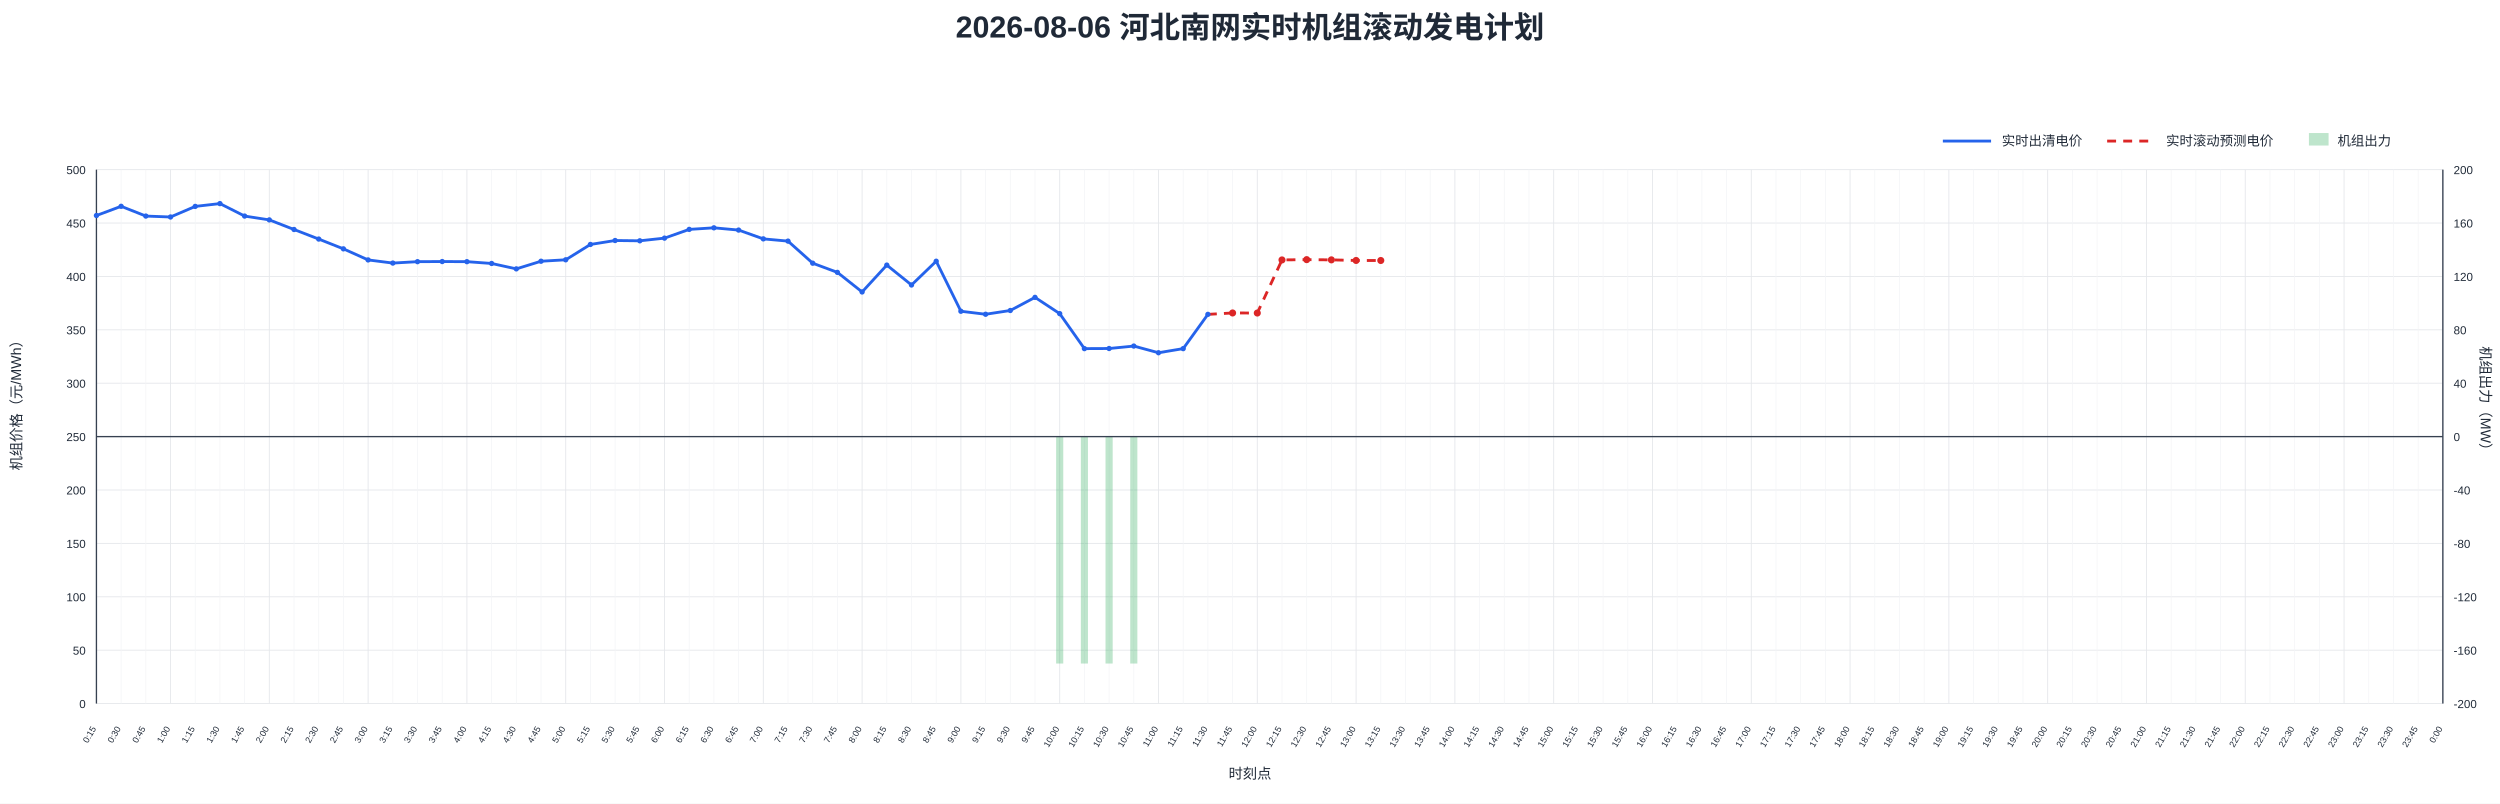
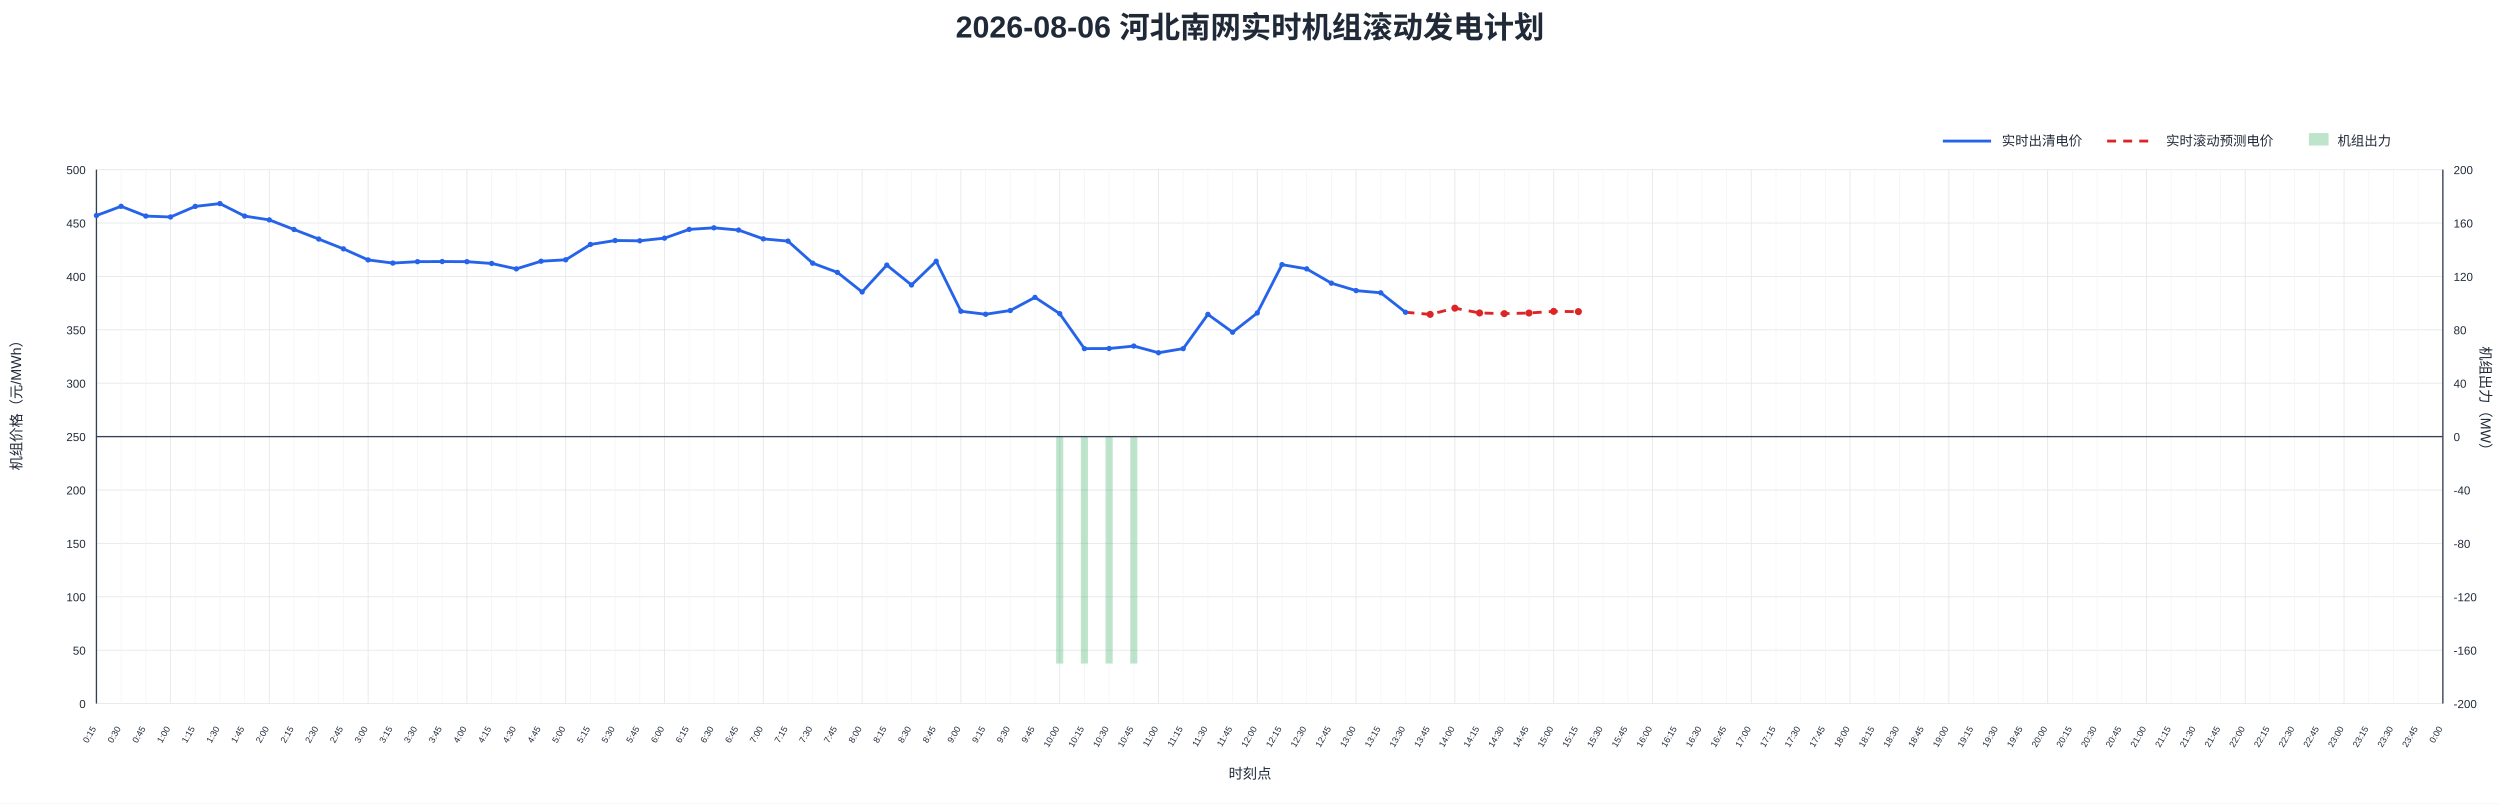
<svg xmlns="http://www.w3.org/2000/svg" width="2800" height="900" viewBox="0 0 2800 900" data-plot-left="108" data-plot-right="2736" data-plot-top="190" data-plot-bottom="788">
  <style>
text{font-family:'Microsoft YaHei','SimHei',Arial,sans-serif;fill:#1f2937}
.axis{stroke:#374151;stroke-width:1.5}
.grid{stroke:#e5e7eb;stroke-width:1}
.minor{stroke:#f3f4f6;stroke-width:0.8}
.actual{fill:none;stroke:#2563eb;stroke-width:3.2}
.forecast{fill:none;stroke:#dc2626;stroke-width:3.2;stroke-dasharray:10 8}
.bar{fill:#16a34a;fill-opacity:0.28}
.hover-zone{fill:#ffffff;fill-opacity:0;cursor:crosshair}
.hover-line{stroke:#111827;stroke-width:1.4;stroke-dasharray:6 5;opacity:0}
.tooltip{opacity:0;pointer-events:none}
.tooltip-bg{fill:#111827;fill-opacity:.72;stroke:#ffffff;stroke-width:1.2}
.tooltip text{fill:#ffffff;font-size:15px}
</style>
  <rect width="100%" height="100%" fill="#ffffff" />
  <text x="1400.0" y="42" text-anchor="middle" font-size="34" font-weight="700">2026-08-06 河北南网实时机组滚动发电计划</text>
  <text x="2748" y="793.00" text-anchor="start" font-size="13" fill="#166534">-200</text>
  <text x="2748" y="733.20" text-anchor="start" font-size="13" fill="#166534">-160</text>
  <text x="2748" y="673.40" text-anchor="start" font-size="13" fill="#166534">-120</text>
  <text x="2748" y="613.60" text-anchor="start" font-size="13" fill="#166534">-80</text>
  <text x="2748" y="553.80" text-anchor="start" font-size="13" fill="#166534">-40</text>
  <text x="2748" y="494.00" text-anchor="start" font-size="13" fill="#166534">0</text>
  <text x="2748" y="434.20" text-anchor="start" font-size="13" fill="#166534">40</text>
  <text x="2748" y="374.40" text-anchor="start" font-size="13" fill="#166534">80</text>
  <text x="2748" y="314.60" text-anchor="start" font-size="13" fill="#166534">120</text>
  <text x="2748" y="254.80" text-anchor="start" font-size="13" fill="#166534">160</text>
  <text x="2748" y="195.00" text-anchor="start" font-size="13" fill="#166534">200</text>
  <line class="grid" x1="108" y1="788.00" x2="2736" y2="788.00" />
  <text x="96" y="793.00" text-anchor="end" font-size="13">0</text>
  <line class="grid" x1="108" y1="728.20" x2="2736" y2="728.20" />
  <text x="96" y="733.20" text-anchor="end" font-size="13">50</text>
  <line class="grid" x1="108" y1="668.40" x2="2736" y2="668.40" />
  <text x="96" y="673.40" text-anchor="end" font-size="13">100</text>
  <line class="grid" x1="108" y1="608.60" x2="2736" y2="608.60" />
  <text x="96" y="613.60" text-anchor="end" font-size="13">150</text>
  <line class="grid" x1="108" y1="548.80" x2="2736" y2="548.80" />
  <text x="96" y="553.80" text-anchor="end" font-size="13">200</text>
  <line class="grid" x1="108" y1="489.00" x2="2736" y2="489.00" />
  <text x="96" y="494.00" text-anchor="end" font-size="13">250</text>
  <line class="grid" x1="108" y1="429.20" x2="2736" y2="429.20" />
  <text x="96" y="434.20" text-anchor="end" font-size="13">300</text>
  <line class="grid" x1="108" y1="369.40" x2="2736" y2="369.40" />
  <text x="96" y="374.40" text-anchor="end" font-size="13">350</text>
  <line class="grid" x1="108" y1="309.60" x2="2736" y2="309.60" />
  <text x="96" y="314.60" text-anchor="end" font-size="13">400</text>
  <line class="grid" x1="108" y1="249.80" x2="2736" y2="249.80" />
  <text x="96" y="254.80" text-anchor="end" font-size="13">450</text>
  <line class="grid" x1="108" y1="190.00" x2="2736" y2="190.00" />
  <text x="96" y="195.00" text-anchor="end" font-size="13">500</text>
  <line class="grid minor" x1="108.00" y1="190" x2="108.00" y2="788" />
  <text x="108.00" y="816" text-anchor="end" font-size="10" transform="rotate(-60 108.00 816)">0:15</text>
  <line class="grid minor" x1="135.66" y1="190" x2="135.66" y2="788" />
  <text x="135.66" y="816" text-anchor="end" font-size="10" transform="rotate(-60 135.66 816)">0:30</text>
  <line class="grid minor" x1="163.33" y1="190" x2="163.33" y2="788" />
  <text x="163.33" y="816" text-anchor="end" font-size="10" transform="rotate(-60 163.33 816)">0:45</text>
  <line class="grid" x1="190.99" y1="190" x2="190.99" y2="788" />
  <text x="190.99" y="816" text-anchor="end" font-size="10" transform="rotate(-60 190.99 816)">1:00</text>
  <line class="grid minor" x1="218.65" y1="190" x2="218.65" y2="788" />
  <text x="218.65" y="816" text-anchor="end" font-size="10" transform="rotate(-60 218.65 816)">1:15</text>
  <line class="grid minor" x1="246.32" y1="190" x2="246.32" y2="788" />
  <text x="246.32" y="816" text-anchor="end" font-size="10" transform="rotate(-60 246.32 816)">1:30</text>
  <line class="grid minor" x1="273.98" y1="190" x2="273.98" y2="788" />
  <text x="273.98" y="816" text-anchor="end" font-size="10" transform="rotate(-60 273.98 816)">1:45</text>
  <line class="grid" x1="301.64" y1="190" x2="301.64" y2="788" />
  <text x="301.64" y="816" text-anchor="end" font-size="10" transform="rotate(-60 301.64 816)">2:00</text>
  <line class="grid minor" x1="329.31" y1="190" x2="329.31" y2="788" />
  <text x="329.31" y="816" text-anchor="end" font-size="10" transform="rotate(-60 329.31 816)">2:15</text>
  <line class="grid minor" x1="356.97" y1="190" x2="356.97" y2="788" />
  <text x="356.97" y="816" text-anchor="end" font-size="10" transform="rotate(-60 356.97 816)">2:30</text>
  <line class="grid minor" x1="384.63" y1="190" x2="384.63" y2="788" />
  <text x="384.63" y="816" text-anchor="end" font-size="10" transform="rotate(-60 384.63 816)">2:45</text>
  <line class="grid" x1="412.29" y1="190" x2="412.29" y2="788" />
  <text x="412.29" y="816" text-anchor="end" font-size="10" transform="rotate(-60 412.29 816)">3:00</text>
  <line class="grid minor" x1="439.96" y1="190" x2="439.96" y2="788" />
  <text x="439.96" y="816" text-anchor="end" font-size="10" transform="rotate(-60 439.96 816)">3:15</text>
  <line class="grid minor" x1="467.62" y1="190" x2="467.62" y2="788" />
  <text x="467.62" y="816" text-anchor="end" font-size="10" transform="rotate(-60 467.62 816)">3:30</text>
  <line class="grid minor" x1="495.28" y1="190" x2="495.28" y2="788" />
  <text x="495.28" y="816" text-anchor="end" font-size="10" transform="rotate(-60 495.28 816)">3:45</text>
  <line class="grid" x1="522.95" y1="190" x2="522.95" y2="788" />
  <text x="522.95" y="816" text-anchor="end" font-size="10" transform="rotate(-60 522.95 816)">4:00</text>
  <line class="grid minor" x1="550.61" y1="190" x2="550.61" y2="788" />
  <text x="550.61" y="816" text-anchor="end" font-size="10" transform="rotate(-60 550.61 816)">4:15</text>
  <line class="grid minor" x1="578.27" y1="190" x2="578.27" y2="788" />
  <text x="578.27" y="816" text-anchor="end" font-size="10" transform="rotate(-60 578.27 816)">4:30</text>
  <line class="grid minor" x1="605.94" y1="190" x2="605.94" y2="788" />
  <text x="605.94" y="816" text-anchor="end" font-size="10" transform="rotate(-60 605.94 816)">4:45</text>
  <line class="grid" x1="633.60" y1="190" x2="633.60" y2="788" />
  <text x="633.60" y="816" text-anchor="end" font-size="10" transform="rotate(-60 633.60 816)">5:00</text>
  <line class="grid minor" x1="661.26" y1="190" x2="661.26" y2="788" />
  <text x="661.26" y="816" text-anchor="end" font-size="10" transform="rotate(-60 661.26 816)">5:15</text>
  <line class="grid minor" x1="688.93" y1="190" x2="688.93" y2="788" />
  <text x="688.93" y="816" text-anchor="end" font-size="10" transform="rotate(-60 688.93 816)">5:30</text>
  <line class="grid minor" x1="716.59" y1="190" x2="716.59" y2="788" />
  <text x="716.59" y="816" text-anchor="end" font-size="10" transform="rotate(-60 716.59 816)">5:45</text>
  <line class="grid" x1="744.25" y1="190" x2="744.25" y2="788" />
  <text x="744.25" y="816" text-anchor="end" font-size="10" transform="rotate(-60 744.25 816)">6:00</text>
  <line class="grid minor" x1="771.92" y1="190" x2="771.92" y2="788" />
  <text x="771.92" y="816" text-anchor="end" font-size="10" transform="rotate(-60 771.92 816)">6:15</text>
  <line class="grid minor" x1="799.58" y1="190" x2="799.58" y2="788" />
  <text x="799.58" y="816" text-anchor="end" font-size="10" transform="rotate(-60 799.58 816)">6:30</text>
  <line class="grid minor" x1="827.24" y1="190" x2="827.24" y2="788" />
  <text x="827.24" y="816" text-anchor="end" font-size="10" transform="rotate(-60 827.24 816)">6:45</text>
  <line class="grid" x1="854.91" y1="190" x2="854.91" y2="788" />
  <text x="854.91" y="816" text-anchor="end" font-size="10" transform="rotate(-60 854.91 816)">7:00</text>
  <line class="grid minor" x1="882.57" y1="190" x2="882.57" y2="788" />
  <text x="882.57" y="816" text-anchor="end" font-size="10" transform="rotate(-60 882.57 816)">7:15</text>
  <line class="grid minor" x1="910.23" y1="190" x2="910.23" y2="788" />
  <text x="910.23" y="816" text-anchor="end" font-size="10" transform="rotate(-60 910.23 816)">7:30</text>
  <line class="grid minor" x1="937.89" y1="190" x2="937.89" y2="788" />
  <text x="937.89" y="816" text-anchor="end" font-size="10" transform="rotate(-60 937.89 816)">7:45</text>
  <line class="grid" x1="965.56" y1="190" x2="965.56" y2="788" />
  <text x="965.56" y="816" text-anchor="end" font-size="10" transform="rotate(-60 965.56 816)">8:00</text>
  <line class="grid minor" x1="993.22" y1="190" x2="993.22" y2="788" />
  <text x="993.22" y="816" text-anchor="end" font-size="10" transform="rotate(-60 993.22 816)">8:15</text>
  <line class="grid minor" x1="1020.88" y1="190" x2="1020.88" y2="788" />
  <text x="1020.88" y="816" text-anchor="end" font-size="10" transform="rotate(-60 1020.88 816)">8:30</text>
  <line class="grid minor" x1="1048.55" y1="190" x2="1048.55" y2="788" />
  <text x="1048.55" y="816" text-anchor="end" font-size="10" transform="rotate(-60 1048.55 816)">8:45</text>
  <line class="grid" x1="1076.21" y1="190" x2="1076.21" y2="788" />
  <text x="1076.21" y="816" text-anchor="end" font-size="10" transform="rotate(-60 1076.21 816)">9:00</text>
  <line class="grid minor" x1="1103.87" y1="190" x2="1103.87" y2="788" />
  <text x="1103.87" y="816" text-anchor="end" font-size="10" transform="rotate(-60 1103.87 816)">9:15</text>
  <line class="grid minor" x1="1131.54" y1="190" x2="1131.54" y2="788" />
  <text x="1131.54" y="816" text-anchor="end" font-size="10" transform="rotate(-60 1131.54 816)">9:30</text>
  <line class="grid minor" x1="1159.20" y1="190" x2="1159.20" y2="788" />
  <text x="1159.20" y="816" text-anchor="end" font-size="10" transform="rotate(-60 1159.20 816)">9:45</text>
  <line class="grid" x1="1186.86" y1="190" x2="1186.86" y2="788" />
  <text x="1186.86" y="816" text-anchor="end" font-size="10" transform="rotate(-60 1186.86 816)">10:00</text>
  <line class="grid minor" x1="1214.53" y1="190" x2="1214.53" y2="788" />
  <text x="1214.53" y="816" text-anchor="end" font-size="10" transform="rotate(-60 1214.53 816)">10:15</text>
  <line class="grid minor" x1="1242.19" y1="190" x2="1242.19" y2="788" />
  <text x="1242.19" y="816" text-anchor="end" font-size="10" transform="rotate(-60 1242.19 816)">10:30</text>
  <line class="grid minor" x1="1269.85" y1="190" x2="1269.85" y2="788" />
  <text x="1269.85" y="816" text-anchor="end" font-size="10" transform="rotate(-60 1269.85 816)">10:45</text>
  <line class="grid" x1="1297.52" y1="190" x2="1297.52" y2="788" />
  <text x="1297.52" y="816" text-anchor="end" font-size="10" transform="rotate(-60 1297.52 816)">11:00</text>
  <line class="grid minor" x1="1325.18" y1="190" x2="1325.18" y2="788" />
  <text x="1325.18" y="816" text-anchor="end" font-size="10" transform="rotate(-60 1325.18 816)">11:15</text>
  <line class="grid minor" x1="1352.84" y1="190" x2="1352.84" y2="788" />
  <text x="1352.84" y="816" text-anchor="end" font-size="10" transform="rotate(-60 1352.84 816)">11:30</text>
  <line class="grid minor" x1="1380.51" y1="190" x2="1380.51" y2="788" />
  <text x="1380.51" y="816" text-anchor="end" font-size="10" transform="rotate(-60 1380.51 816)">11:45</text>
  <line class="grid" x1="1408.17" y1="190" x2="1408.17" y2="788" />
  <text x="1408.17" y="816" text-anchor="end" font-size="10" transform="rotate(-60 1408.17 816)">12:00</text>
  <line class="grid minor" x1="1435.83" y1="190" x2="1435.83" y2="788" />
  <text x="1435.83" y="816" text-anchor="end" font-size="10" transform="rotate(-60 1435.83 816)">12:15</text>
  <line class="grid minor" x1="1463.49" y1="190" x2="1463.49" y2="788" />
  <text x="1463.49" y="816" text-anchor="end" font-size="10" transform="rotate(-60 1463.49 816)">12:30</text>
  <line class="grid minor" x1="1491.16" y1="190" x2="1491.16" y2="788" />
  <text x="1491.16" y="816" text-anchor="end" font-size="10" transform="rotate(-60 1491.16 816)">12:45</text>
  <line class="grid" x1="1518.82" y1="190" x2="1518.82" y2="788" />
  <text x="1518.82" y="816" text-anchor="end" font-size="10" transform="rotate(-60 1518.82 816)">13:00</text>
  <line class="grid minor" x1="1546.48" y1="190" x2="1546.48" y2="788" />
  <text x="1546.48" y="816" text-anchor="end" font-size="10" transform="rotate(-60 1546.48 816)">13:15</text>
  <line class="grid minor" x1="1574.15" y1="190" x2="1574.15" y2="788" />
  <text x="1574.15" y="816" text-anchor="end" font-size="10" transform="rotate(-60 1574.15 816)">13:30</text>
  <line class="grid minor" x1="1601.81" y1="190" x2="1601.81" y2="788" />
  <text x="1601.81" y="816" text-anchor="end" font-size="10" transform="rotate(-60 1601.81 816)">13:45</text>
  <line class="grid" x1="1629.47" y1="190" x2="1629.47" y2="788" />
  <text x="1629.47" y="816" text-anchor="end" font-size="10" transform="rotate(-60 1629.47 816)">14:00</text>
  <line class="grid minor" x1="1657.14" y1="190" x2="1657.14" y2="788" />
  <text x="1657.14" y="816" text-anchor="end" font-size="10" transform="rotate(-60 1657.14 816)">14:15</text>
  <line class="grid minor" x1="1684.80" y1="190" x2="1684.80" y2="788" />
  <text x="1684.80" y="816" text-anchor="end" font-size="10" transform="rotate(-60 1684.80 816)">14:30</text>
  <line class="grid minor" x1="1712.46" y1="190" x2="1712.46" y2="788" />
  <text x="1712.46" y="816" text-anchor="end" font-size="10" transform="rotate(-60 1712.46 816)">14:45</text>
  <line class="grid" x1="1740.13" y1="190" x2="1740.13" y2="788" />
  <text x="1740.13" y="816" text-anchor="end" font-size="10" transform="rotate(-60 1740.13 816)">15:00</text>
  <line class="grid minor" x1="1767.79" y1="190" x2="1767.79" y2="788" />
  <text x="1767.79" y="816" text-anchor="end" font-size="10" transform="rotate(-60 1767.79 816)">15:15</text>
  <line class="grid minor" x1="1795.45" y1="190" x2="1795.45" y2="788" />
  <text x="1795.45" y="816" text-anchor="end" font-size="10" transform="rotate(-60 1795.45 816)">15:30</text>
  <line class="grid minor" x1="1823.12" y1="190" x2="1823.12" y2="788" />
  <text x="1823.12" y="816" text-anchor="end" font-size="10" transform="rotate(-60 1823.12 816)">15:45</text>
  <line class="grid" x1="1850.78" y1="190" x2="1850.78" y2="788" />
  <text x="1850.78" y="816" text-anchor="end" font-size="10" transform="rotate(-60 1850.78 816)">16:00</text>
  <line class="grid minor" x1="1878.44" y1="190" x2="1878.44" y2="788" />
  <text x="1878.44" y="816" text-anchor="end" font-size="10" transform="rotate(-60 1878.44 816)">16:15</text>
  <line class="grid minor" x1="1906.11" y1="190" x2="1906.11" y2="788" />
  <text x="1906.11" y="816" text-anchor="end" font-size="10" transform="rotate(-60 1906.11 816)">16:30</text>
  <line class="grid minor" x1="1933.77" y1="190" x2="1933.77" y2="788" />
  <text x="1933.77" y="816" text-anchor="end" font-size="10" transform="rotate(-60 1933.77 816)">16:45</text>
  <line class="grid" x1="1961.43" y1="190" x2="1961.43" y2="788" />
  <text x="1961.43" y="816" text-anchor="end" font-size="10" transform="rotate(-60 1961.43 816)">17:00</text>
  <line class="grid minor" x1="1989.09" y1="190" x2="1989.09" y2="788" />
  <text x="1989.09" y="816" text-anchor="end" font-size="10" transform="rotate(-60 1989.09 816)">17:15</text>
  <line class="grid minor" x1="2016.76" y1="190" x2="2016.76" y2="788" />
  <text x="2016.76" y="816" text-anchor="end" font-size="10" transform="rotate(-60 2016.76 816)">17:30</text>
  <line class="grid minor" x1="2044.42" y1="190" x2="2044.42" y2="788" />
  <text x="2044.42" y="816" text-anchor="end" font-size="10" transform="rotate(-60 2044.42 816)">17:45</text>
  <line class="grid" x1="2072.08" y1="190" x2="2072.08" y2="788" />
  <text x="2072.08" y="816" text-anchor="end" font-size="10" transform="rotate(-60 2072.08 816)">18:00</text>
  <line class="grid minor" x1="2099.75" y1="190" x2="2099.75" y2="788" />
  <text x="2099.75" y="816" text-anchor="end" font-size="10" transform="rotate(-60 2099.75 816)">18:15</text>
  <line class="grid minor" x1="2127.41" y1="190" x2="2127.41" y2="788" />
  <text x="2127.41" y="816" text-anchor="end" font-size="10" transform="rotate(-60 2127.41 816)">18:30</text>
  <line class="grid minor" x1="2155.07" y1="190" x2="2155.07" y2="788" />
  <text x="2155.07" y="816" text-anchor="end" font-size="10" transform="rotate(-60 2155.07 816)">18:45</text>
  <line class="grid" x1="2182.74" y1="190" x2="2182.74" y2="788" />
  <text x="2182.74" y="816" text-anchor="end" font-size="10" transform="rotate(-60 2182.74 816)">19:00</text>
  <line class="grid minor" x1="2210.40" y1="190" x2="2210.40" y2="788" />
  <text x="2210.40" y="816" text-anchor="end" font-size="10" transform="rotate(-60 2210.40 816)">19:15</text>
  <line class="grid minor" x1="2238.06" y1="190" x2="2238.06" y2="788" />
  <text x="2238.06" y="816" text-anchor="end" font-size="10" transform="rotate(-60 2238.06 816)">19:30</text>
  <line class="grid minor" x1="2265.73" y1="190" x2="2265.73" y2="788" />
  <text x="2265.73" y="816" text-anchor="end" font-size="10" transform="rotate(-60 2265.73 816)">19:45</text>
  <line class="grid" x1="2293.39" y1="190" x2="2293.39" y2="788" />
  <text x="2293.39" y="816" text-anchor="end" font-size="10" transform="rotate(-60 2293.39 816)">20:00</text>
  <line class="grid minor" x1="2321.05" y1="190" x2="2321.05" y2="788" />
  <text x="2321.05" y="816" text-anchor="end" font-size="10" transform="rotate(-60 2321.05 816)">20:15</text>
  <line class="grid minor" x1="2348.72" y1="190" x2="2348.72" y2="788" />
  <text x="2348.72" y="816" text-anchor="end" font-size="10" transform="rotate(-60 2348.72 816)">20:30</text>
  <line class="grid minor" x1="2376.38" y1="190" x2="2376.38" y2="788" />
  <text x="2376.38" y="816" text-anchor="end" font-size="10" transform="rotate(-60 2376.38 816)">20:45</text>
  <line class="grid" x1="2404.04" y1="190" x2="2404.04" y2="788" />
  <text x="2404.04" y="816" text-anchor="end" font-size="10" transform="rotate(-60 2404.04 816)">21:00</text>
  <line class="grid minor" x1="2431.71" y1="190" x2="2431.71" y2="788" />
  <text x="2431.71" y="816" text-anchor="end" font-size="10" transform="rotate(-60 2431.71 816)">21:15</text>
  <line class="grid minor" x1="2459.37" y1="190" x2="2459.37" y2="788" />
  <text x="2459.37" y="816" text-anchor="end" font-size="10" transform="rotate(-60 2459.37 816)">21:30</text>
  <line class="grid minor" x1="2487.03" y1="190" x2="2487.03" y2="788" />
  <text x="2487.03" y="816" text-anchor="end" font-size="10" transform="rotate(-60 2487.03 816)">21:45</text>
  <line class="grid" x1="2514.69" y1="190" x2="2514.69" y2="788" />
  <text x="2514.69" y="816" text-anchor="end" font-size="10" transform="rotate(-60 2514.69 816)">22:00</text>
  <line class="grid minor" x1="2542.36" y1="190" x2="2542.36" y2="788" />
  <text x="2542.36" y="816" text-anchor="end" font-size="10" transform="rotate(-60 2542.36 816)">22:15</text>
  <line class="grid minor" x1="2570.02" y1="190" x2="2570.02" y2="788" />
  <text x="2570.02" y="816" text-anchor="end" font-size="10" transform="rotate(-60 2570.02 816)">22:30</text>
  <line class="grid minor" x1="2597.68" y1="190" x2="2597.68" y2="788" />
  <text x="2597.68" y="816" text-anchor="end" font-size="10" transform="rotate(-60 2597.68 816)">22:45</text>
  <line class="grid" x1="2625.35" y1="190" x2="2625.35" y2="788" />
  <text x="2625.35" y="816" text-anchor="end" font-size="10" transform="rotate(-60 2625.35 816)">23:00</text>
  <line class="grid minor" x1="2653.01" y1="190" x2="2653.01" y2="788" />
  <text x="2653.01" y="816" text-anchor="end" font-size="10" transform="rotate(-60 2653.01 816)">23:15</text>
  <line class="grid minor" x1="2680.67" y1="190" x2="2680.67" y2="788" />
  <text x="2680.67" y="816" text-anchor="end" font-size="10" transform="rotate(-60 2680.67 816)">23:30</text>
  <line class="grid minor" x1="2708.34" y1="190" x2="2708.34" y2="788" />
  <text x="2708.34" y="816" text-anchor="end" font-size="10" transform="rotate(-60 2708.34 816)">23:45</text>
  <line class="grid" x1="2736.00" y1="190" x2="2736.00" y2="788" />
  <text x="2736.00" y="816" text-anchor="end" font-size="10" transform="rotate(-60 2736.00 816)">0:00</text>
  <rect class="bar" x="104.00" y="489.00" width="8" height="0.00" />
  <rect class="bar" x="131.66" y="489.00" width="8" height="0.00" />
  <rect class="bar" x="159.33" y="489.00" width="8" height="0.00" />
  <rect class="bar" x="186.99" y="489.00" width="8" height="0.00" />
  <rect class="bar" x="214.65" y="489.00" width="8" height="0.00" />
  <rect class="bar" x="242.32" y="489.00" width="8" height="0.00" />
  <rect class="bar" x="269.98" y="489.00" width="8" height="0.00" />
  <rect class="bar" x="297.64" y="489.00" width="8" height="0.00" />
  <rect class="bar" x="325.31" y="489.00" width="8" height="0.00" />
  <rect class="bar" x="352.97" y="489.00" width="8" height="0.00" />
  <rect class="bar" x="380.63" y="489.00" width="8" height="0.00" />
  <rect class="bar" x="408.29" y="489.00" width="8" height="0.00" />
  <rect class="bar" x="435.96" y="489.00" width="8" height="0.00" />
  <rect class="bar" x="463.62" y="489.00" width="8" height="0.00" />
  <rect class="bar" x="491.28" y="489.00" width="8" height="0.00" />
  <rect class="bar" x="518.95" y="489.00" width="8" height="0.00" />
  <rect class="bar" x="546.61" y="489.00" width="8" height="0.00" />
  <rect class="bar" x="574.27" y="489.00" width="8" height="0.00" />
  <rect class="bar" x="601.94" y="489.00" width="8" height="0.00" />
  <rect class="bar" x="629.60" y="489.00" width="8" height="0.00" />
  <rect class="bar" x="657.26" y="489.00" width="8" height="0.00" />
  <rect class="bar" x="684.93" y="489.00" width="8" height="0.00" />
  <rect class="bar" x="712.59" y="489.00" width="8" height="0.00" />
  <rect class="bar" x="740.25" y="489.00" width="8" height="0.00" />
  <rect class="bar" x="767.92" y="489.00" width="8" height="0.00" />
  <rect class="bar" x="795.58" y="489.00" width="8" height="0.00" />
  <rect class="bar" x="823.24" y="489.00" width="8" height="0.00" />
  <rect class="bar" x="850.91" y="489.00" width="8" height="0.00" />
  <rect class="bar" x="878.57" y="489.00" width="8" height="0.00" />
  <rect class="bar" x="906.23" y="489.00" width="8" height="0.00" />
  <rect class="bar" x="933.89" y="489.00" width="8" height="0.00" />
  <rect class="bar" x="961.56" y="489.00" width="8" height="0.00" />
  <rect class="bar" x="989.22" y="489.00" width="8" height="0.00" />
  <rect class="bar" x="1016.88" y="489.00" width="8" height="0.00" />
  <rect class="bar" x="1044.55" y="489.00" width="8" height="0.00" />
  <rect class="bar" x="1072.21" y="489.00" width="8" height="0.00" />
  <rect class="bar" x="1099.87" y="489.00" width="8" height="0.00" />
  <rect class="bar" x="1127.54" y="489.00" width="8" height="0.00" />
  <rect class="bar" x="1155.20" y="489.00" width="8" height="0.00" />
  <rect class="bar" x="1182.86" y="489.00" width="8" height="254.15" />
  <rect class="bar" x="1210.53" y="489.00" width="8" height="254.15" />
  <rect class="bar" x="1238.19" y="489.00" width="8" height="254.15" />
  <rect class="bar" x="1265.85" y="489.00" width="8" height="254.15" />
  <rect class="bar" x="1293.52" y="489.00" width="8" height="0.00" />
  <rect class="bar" x="1321.18" y="489.00" width="8" height="0.00" />
  <rect class="bar" x="1348.84" y="489.00" width="8" height="0.00" />
  <rect class="bar" x="1376.51" y="489.00" width="8" height="0.00" />
  <rect class="bar" x="1404.17" y="489.00" width="8" height="0.00" />
  <rect class="bar" x="1431.83" y="489.00" width="8" height="0.00" />
  <rect class="bar" x="1459.49" y="489.00" width="8" height="0.00" />
  <rect class="bar" x="1487.16" y="489.00" width="8" height="0.00" />
  <rect class="bar" x="1514.82" y="489.00" width="8" height="0.00" />
  <rect class="bar" x="1542.48" y="489.00" width="8" height="0.00" />
+   <rect class="bar" x="1570.15" y="489.00" width="8" height="0.00" />
+   <rect class="bar" x="1597.81" y="489.00" width="8" height="0.00" />
+   <rect class="bar" x="1625.47" y="489.00" width="8" height="0.00" />
+   <rect class="bar" x="1653.14" y="489.00" width="8" height="0.00" />
+   <rect class="bar" x="1680.80" y="489.00" width="8" height="0.00" />
+   <rect class="bar" x="1708.46" y="489.00" width="8" height="0.00" />
+   <rect class="bar" x="1736.13" y="489.00" width="8" height="0.00" />
+   <rect class="bar" x="1763.79" y="489.00" width="8" height="0.00" />
  <line class="axis" x1="108" y1="489.00" x2="2736" y2="489.00" />
  <line class="axis" x1="108" y1="190" x2="108" y2="788" />
  <line class="axis" x1="2736" y1="190" x2="2736" y2="788" />
  <text x="1400.0" y="872" text-anchor="middle" font-size="16">时刻点</text>
  <text x="24" y="450.0" text-anchor="middle" font-size="16" transform="rotate(-90 24 450.0)">机组价格（元/MWh）</text>
  <text x="2778" y="450.0" text-anchor="middle" font-size="16" fill="#166534" transform="rotate(90 2778 450.0)">机组出力（MW）</text>
-   <polyline class="actual" points="108.00,241.38 135.66,231.06 163.33,242.00 190.99,243.03 218.65,231.17 246.32,228.03 273.98,242.00 301.64,246.28 329.31,257.04 356.97,267.74 384.63,278.72 412.29,291.12 439.96,294.64 467.62,293.07 495.28,292.93 522.95,293.07 550.61,295.08 578.27,301.14 605.94,292.58 633.60,290.97 661.26,273.79 688.93,269.37 716.59,269.70 744.25,266.71 771.92,256.92 799.58,255.16 827.24,257.68 854.91,267.54 882.57,270.05 910.23,294.78 937.89,305.07 965.56,327.00 993.22,296.91 1020.88,319.19 1048.55,292.58 1076.21,348.61 1103.87,351.97 1131.54,347.75 1159.20,333.05 1186.86,351.27 1214.53,390.46 1242.19,390.33 1269.85,387.59 1297.52,395.07 1325.18,390.46 1352.84,352.09" />
-   <polyline class="forecast" points="1352.84,352.09 1380.51,350.52 1408.17,350.59 1435.83,291.12 1463.49,290.79 1491.16,291.05 1518.82,291.72 1546.48,291.76" />
+   <polyline class="actual" points="108.00,241.38 135.66,231.06 163.33,242.00 190.99,243.03 218.65,231.17 246.32,228.03 273.98,242.00 301.64,246.28 329.31,257.04 356.97,267.74 384.63,278.72 412.29,291.12 439.96,294.64 467.62,293.07 495.28,292.93 522.95,293.07 550.61,295.08 578.27,301.14 605.94,292.58 633.60,290.97 661.26,273.79 688.93,269.37 716.59,269.70 744.25,266.71 771.92,256.92 799.58,255.16 827.24,257.68 854.91,267.54 882.57,270.05 910.23,294.78 937.89,305.07 965.56,327.00 993.22,296.91 1020.88,319.19 1048.55,292.58 1076.21,348.61 1103.87,351.97 1131.54,347.75 1159.20,333.05 1186.86,351.27 1214.53,390.46 1242.19,390.33 1269.85,387.59 1297.52,395.07 1325.18,390.46 1352.84,352.09 1380.51,372.11 1408.17,350.52 1435.83,296.38 1463.49,301.14 1491.16,317.17 1518.82,325.47 1546.48,327.95 1574.15,349.73" />
+   <polyline class="forecast" points="1574.15,349.73 1601.81,352.09 1629.47,345.13 1657.14,350.52 1684.80,351.27 1712.46,350.59 1740.13,348.75 1767.79,349.01" />
  <circle cx="108.00" cy="241.38" r="3" fill="#2563eb" />
  <circle cx="135.66" cy="231.06" r="3" fill="#2563eb" />
  <circle cx="163.33" cy="242.00" r="3" fill="#2563eb" />
  <circle cx="190.99" cy="243.03" r="3" fill="#2563eb" />
  <circle cx="218.65" cy="231.17" r="3" fill="#2563eb" />
  <circle cx="246.32" cy="228.03" r="3" fill="#2563eb" />
  <circle cx="273.98" cy="242.00" r="3" fill="#2563eb" />
  <circle cx="301.64" cy="246.28" r="3" fill="#2563eb" />
  <circle cx="329.31" cy="257.04" r="3" fill="#2563eb" />
  <circle cx="356.97" cy="267.74" r="3" fill="#2563eb" />
  <circle cx="384.63" cy="278.72" r="3" fill="#2563eb" />
  <circle cx="412.29" cy="291.12" r="3" fill="#2563eb" />
  <circle cx="439.96" cy="294.64" r="3" fill="#2563eb" />
  <circle cx="467.62" cy="293.07" r="3" fill="#2563eb" />
  <circle cx="495.28" cy="292.93" r="3" fill="#2563eb" />
  <circle cx="522.95" cy="293.07" r="3" fill="#2563eb" />
  <circle cx="550.61" cy="295.08" r="3" fill="#2563eb" />
  <circle cx="578.27" cy="301.14" r="3" fill="#2563eb" />
  <circle cx="605.94" cy="292.58" r="3" fill="#2563eb" />
  <circle cx="633.60" cy="290.97" r="3" fill="#2563eb" />
  <circle cx="661.26" cy="273.79" r="3" fill="#2563eb" />
  <circle cx="688.93" cy="269.37" r="3" fill="#2563eb" />
  <circle cx="716.59" cy="269.70" r="3" fill="#2563eb" />
  <circle cx="744.25" cy="266.71" r="3" fill="#2563eb" />
  <circle cx="771.92" cy="256.92" r="3" fill="#2563eb" />
  <circle cx="799.58" cy="255.16" r="3" fill="#2563eb" />
  <circle cx="827.24" cy="257.68" r="3" fill="#2563eb" />
  <circle cx="854.91" cy="267.54" r="3" fill="#2563eb" />
  <circle cx="882.57" cy="270.05" r="3" fill="#2563eb" />
  <circle cx="910.23" cy="294.78" r="3" fill="#2563eb" />
  <circle cx="937.89" cy="305.07" r="3" fill="#2563eb" />
  <circle cx="965.56" cy="327.00" r="3" fill="#2563eb" />
  <circle cx="993.22" cy="296.91" r="3" fill="#2563eb" />
  <circle cx="1020.88" cy="319.19" r="3" fill="#2563eb" />
  <circle cx="1048.55" cy="292.58" r="3" fill="#2563eb" />
  <circle cx="1076.21" cy="348.61" r="3" fill="#2563eb" />
  <circle cx="1103.87" cy="351.97" r="3" fill="#2563eb" />
  <circle cx="1131.54" cy="347.75" r="3" fill="#2563eb" />
  <circle cx="1159.20" cy="333.05" r="3" fill="#2563eb" />
  <circle cx="1186.86" cy="351.27" r="3" fill="#2563eb" />
  <circle cx="1214.53" cy="390.46" r="3" fill="#2563eb" />
  <circle cx="1242.19" cy="390.33" r="3" fill="#2563eb" />
  <circle cx="1269.85" cy="387.59" r="3" fill="#2563eb" />
  <circle cx="1297.52" cy="395.07" r="3" fill="#2563eb" />
  <circle cx="1325.18" cy="390.46" r="3" fill="#2563eb" />
  <circle cx="1352.84" cy="352.09" r="3" fill="#2563eb" />
-   <circle cx="1380.51" cy="350.52" r="4" fill="#dc2626" />
-   <circle cx="1408.17" cy="350.59" r="4" fill="#dc2626" />
-   <circle cx="1435.83" cy="291.12" r="4" fill="#dc2626" />
-   <circle cx="1463.49" cy="290.79" r="4" fill="#dc2626" />
-   <circle cx="1491.16" cy="291.05" r="4" fill="#dc2626" />
-   <circle cx="1518.82" cy="291.72" r="4" fill="#dc2626" />
-   <circle cx="1546.48" cy="291.76" r="4" fill="#dc2626" />
+   <circle cx="1380.51" cy="372.11" r="3" fill="#2563eb" />
+   <circle cx="1408.17" cy="350.52" r="3" fill="#2563eb" />
+   <circle cx="1435.83" cy="296.38" r="3" fill="#2563eb" />
+   <circle cx="1463.49" cy="301.14" r="3" fill="#2563eb" />
+   <circle cx="1491.16" cy="317.17" r="3" fill="#2563eb" />
+   <circle cx="1518.82" cy="325.47" r="3" fill="#2563eb" />
+   <circle cx="1546.48" cy="327.95" r="3" fill="#2563eb" />
+   <circle cx="1574.15" cy="349.73" r="3" fill="#2563eb" />
+   <circle cx="1601.81" cy="352.09" r="4" fill="#dc2626" />
+   <circle cx="1629.47" cy="345.13" r="4" fill="#dc2626" />
+   <circle cx="1657.14" cy="350.52" r="4" fill="#dc2626" />
+   <circle cx="1684.80" cy="351.27" r="4" fill="#dc2626" />
+   <circle cx="1712.46" cy="350.59" r="4" fill="#dc2626" />
+   <circle cx="1740.13" cy="348.75" r="4" fill="#dc2626" />
+   <circle cx="1767.79" cy="349.01" r="4" fill="#dc2626" />
  <line x1="2176" y1="158" x2="2230" y2="158" class="actual" />
  <text x="2242" y="163" font-size="15">实时出清电价</text>
  <line x1="2360" y1="158" x2="2414" y2="158" class="forecast" />
  <text x="2426" y="163" font-size="15">实时滚动预测电价</text>
  <rect class="bar" x="2586" y="149" width="22" height="14" />
  <text x="2618" y="163" font-size="15">机组出力</text>
  <line id="hover-line" class="hover-line" x1="108" y1="190" x2="108" y2="788" />
  <g id="tooltip" class="tooltip">
    <rect class="tooltip-bg" x="0" y="0" width="220" height="122" rx="8" />
    <text id="tip-time" x="14" y="30" />
    <text id="tip-output" x="14" y="57" />
    <text id="tip-price" x="14" y="84" />
    <text id="tip-forecast" x="14" y="111" />
  </g>
  <rect class="hover-zone" x="108.00" y="190" width="13.83" height="598" data-x="108.00" data-time="0:15" data-output="0 MW" data-actual-price="457.04 元/MWh" data-forecast-price="--" data-curve-y="241.38" />
  <rect class="hover-zone" x="121.83" y="190" width="27.66" height="598" data-x="135.66" data-time="0:30" data-output="0 MW" data-actual-price="465.67 元/MWh" data-forecast-price="--" data-curve-y="231.06" />
  <rect class="hover-zone" x="149.49" y="190" width="27.66" height="598" data-x="163.33" data-time="0:45" data-output="0 MW" data-actual-price="456.52 元/MWh" data-forecast-price="--" data-curve-y="242.00" />
  <rect class="hover-zone" x="177.16" y="190" width="27.66" height="598" data-x="190.99" data-time="1:00" data-output="0 MW" data-actual-price="455.66 元/MWh" data-forecast-price="--" data-curve-y="243.03" />
  <rect class="hover-zone" x="204.82" y="190" width="27.66" height="598" data-x="218.65" data-time="1:15" data-output="0 MW" data-actual-price="465.58 元/MWh" data-forecast-price="--" data-curve-y="231.17" />
  <rect class="hover-zone" x="232.48" y="190" width="27.66" height="598" data-x="246.32" data-time="1:30" data-output="0 MW" data-actual-price="468.20 元/MWh" data-forecast-price="--" data-curve-y="228.03" />
  <rect class="hover-zone" x="260.15" y="190" width="27.66" height="598" data-x="273.98" data-time="1:45" data-output="0 MW" data-actual-price="456.52 元/MWh" data-forecast-price="--" data-curve-y="242.00" />
  <rect class="hover-zone" x="287.81" y="190" width="27.66" height="598" data-x="301.64" data-time="2:00" data-output="0 MW" data-actual-price="452.94 元/MWh" data-forecast-price="--" data-curve-y="246.28" />
  <rect class="hover-zone" x="315.47" y="190" width="27.66" height="598" data-x="329.31" data-time="2:15" data-output="0 MW" data-actual-price="443.95 元/MWh" data-forecast-price="--" data-curve-y="257.04" />
  <rect class="hover-zone" x="343.14" y="190" width="27.66" height="598" data-x="356.97" data-time="2:30" data-output="0 MW" data-actual-price="435.00 元/MWh" data-forecast-price="--" data-curve-y="267.74" />
  <rect class="hover-zone" x="370.80" y="190" width="27.66" height="598" data-x="384.63" data-time="2:45" data-output="0 MW" data-actual-price="425.82 元/MWh" data-forecast-price="--" data-curve-y="278.72" />
  <rect class="hover-zone" x="398.46" y="190" width="27.66" height="598" data-x="412.29" data-time="3:00" data-output="0 MW" data-actual-price="415.45 元/MWh" data-forecast-price="--" data-curve-y="291.12" />
  <rect class="hover-zone" x="426.13" y="190" width="27.66" height="598" data-x="439.96" data-time="3:15" data-output="0 MW" data-actual-price="412.51 元/MWh" data-forecast-price="--" data-curve-y="294.64" />
  <rect class="hover-zone" x="453.79" y="190" width="27.66" height="598" data-x="467.62" data-time="3:30" data-output="0 MW" data-actual-price="413.82 元/MWh" data-forecast-price="--" data-curve-y="293.07" />
  <rect class="hover-zone" x="481.45" y="190" width="27.66" height="598" data-x="495.28" data-time="3:45" data-output="0 MW" data-actual-price="413.94 元/MWh" data-forecast-price="--" data-curve-y="292.93" />
  <rect class="hover-zone" x="509.12" y="190" width="27.66" height="598" data-x="522.95" data-time="4:00" data-output="0 MW" data-actual-price="413.82 元/MWh" data-forecast-price="--" data-curve-y="293.07" />
  <rect class="hover-zone" x="536.78" y="190" width="27.66" height="598" data-x="550.61" data-time="4:15" data-output="0 MW" data-actual-price="412.14 元/MWh" data-forecast-price="--" data-curve-y="295.08" />
  <rect class="hover-zone" x="564.44" y="190" width="27.66" height="598" data-x="578.27" data-time="4:30" data-output="0 MW" data-actual-price="407.07 元/MWh" data-forecast-price="--" data-curve-y="301.14" />
  <rect class="hover-zone" x="592.11" y="190" width="27.66" height="598" data-x="605.94" data-time="4:45" data-output="0 MW" data-actual-price="414.23 元/MWh" data-forecast-price="--" data-curve-y="292.58" />
  <rect class="hover-zone" x="619.77" y="190" width="27.66" height="598" data-x="633.60" data-time="5:00" data-output="0 MW" data-actual-price="415.58 元/MWh" data-forecast-price="--" data-curve-y="290.97" />
  <rect class="hover-zone" x="647.43" y="190" width="27.66" height="598" data-x="661.26" data-time="5:15" data-output="0 MW" data-actual-price="429.94 元/MWh" data-forecast-price="--" data-curve-y="273.79" />
  <rect class="hover-zone" x="675.09" y="190" width="27.66" height="598" data-x="688.93" data-time="5:30" data-output="0 MW" data-actual-price="433.64 元/MWh" data-forecast-price="--" data-curve-y="269.37" />
  <rect class="hover-zone" x="702.76" y="190" width="27.66" height="598" data-x="716.59" data-time="5:45" data-output="0 MW" data-actual-price="433.36 元/MWh" data-forecast-price="--" data-curve-y="269.70" />
  <rect class="hover-zone" x="730.42" y="190" width="27.66" height="598" data-x="744.25" data-time="6:00" data-output="0 MW" data-actual-price="435.86 元/MWh" data-forecast-price="--" data-curve-y="266.71" />
  <rect class="hover-zone" x="758.08" y="190" width="27.66" height="598" data-x="771.92" data-time="6:15" data-output="0 MW" data-actual-price="444.05 元/MWh" data-forecast-price="--" data-curve-y="256.92" />
  <rect class="hover-zone" x="785.75" y="190" width="27.66" height="598" data-x="799.58" data-time="6:30" data-output="0 MW" data-actual-price="445.52 元/MWh" data-forecast-price="--" data-curve-y="255.16" />
  <rect class="hover-zone" x="813.41" y="190" width="27.66" height="598" data-x="827.24" data-time="6:45" data-output="0 MW" data-actual-price="443.41 元/MWh" data-forecast-price="--" data-curve-y="257.68" />
  <rect class="hover-zone" x="841.07" y="190" width="27.66" height="598" data-x="854.91" data-time="7:00" data-output="0 MW" data-actual-price="435.17 元/MWh" data-forecast-price="--" data-curve-y="267.54" />
  <rect class="hover-zone" x="868.74" y="190" width="27.66" height="598" data-x="882.57" data-time="7:15" data-output="0 MW" data-actual-price="433.07 元/MWh" data-forecast-price="--" data-curve-y="270.05" />
  <rect class="hover-zone" x="896.40" y="190" width="27.66" height="598" data-x="910.23" data-time="7:30" data-output="0 MW" data-actual-price="412.39 元/MWh" data-forecast-price="--" data-curve-y="294.78" />
  <rect class="hover-zone" x="924.06" y="190" width="27.66" height="598" data-x="937.89" data-time="7:45" data-output="0 MW" data-actual-price="403.79 元/MWh" data-forecast-price="--" data-curve-y="305.07" />
  <rect class="hover-zone" x="951.73" y="190" width="27.66" height="598" data-x="965.56" data-time="8:00" data-output="0 MW" data-actual-price="385.45 元/MWh" data-forecast-price="--" data-curve-y="327.00" />
  <rect class="hover-zone" x="979.39" y="190" width="27.66" height="598" data-x="993.22" data-time="8:15" data-output="0 MW" data-actual-price="410.61 元/MWh" data-forecast-price="--" data-curve-y="296.91" />
  <rect class="hover-zone" x="1007.05" y="190" width="27.66" height="598" data-x="1020.88" data-time="8:30" data-output="0 MW" data-actual-price="391.98 元/MWh" data-forecast-price="--" data-curve-y="319.19" />
  <rect class="hover-zone" x="1034.72" y="190" width="27.66" height="598" data-x="1048.55" data-time="8:45" data-output="0 MW" data-actual-price="414.23 元/MWh" data-forecast-price="--" data-curve-y="292.58" />
  <rect class="hover-zone" x="1062.38" y="190" width="27.66" height="598" data-x="1076.21" data-time="9:00" data-output="0 MW" data-actual-price="367.38 元/MWh" data-forecast-price="--" data-curve-y="348.61" />
  <rect class="hover-zone" x="1090.04" y="190" width="27.66" height="598" data-x="1103.87" data-time="9:15" data-output="0 MW" data-actual-price="364.57 元/MWh" data-forecast-price="--" data-curve-y="351.97" />
  <rect class="hover-zone" x="1117.71" y="190" width="27.66" height="598" data-x="1131.54" data-time="9:30" data-output="0 MW" data-actual-price="368.10 元/MWh" data-forecast-price="--" data-curve-y="347.75" />
  <rect class="hover-zone" x="1145.37" y="190" width="27.66" height="598" data-x="1159.20" data-time="9:45" data-output="0 MW" data-actual-price="380.39 元/MWh" data-forecast-price="--" data-curve-y="333.05" />
  <rect class="hover-zone" x="1173.03" y="190" width="27.66" height="598" data-x="1186.86" data-time="10:00" data-output="-170 MW" data-actual-price="365.16 元/MWh" data-forecast-price="--" data-curve-y="351.27" />
  <rect class="hover-zone" x="1200.69" y="190" width="27.66" height="598" data-x="1214.53" data-time="10:15" data-output="-170 MW" data-actual-price="332.39 元/MWh" data-forecast-price="--" data-curve-y="390.46" />
  <rect class="hover-zone" x="1228.36" y="190" width="27.66" height="598" data-x="1242.19" data-time="10:30" data-output="-170 MW" data-actual-price="332.50 元/MWh" data-forecast-price="--" data-curve-y="390.33" />
  <rect class="hover-zone" x="1256.02" y="190" width="27.66" height="598" data-x="1269.85" data-time="10:45" data-output="-170 MW" data-actual-price="334.79 元/MWh" data-forecast-price="--" data-curve-y="387.59" />
  <rect class="hover-zone" x="1283.68" y="190" width="27.66" height="598" data-x="1297.52" data-time="11:00" data-output="0 MW" data-actual-price="328.54 元/MWh" data-forecast-price="--" data-curve-y="395.07" />
  <rect class="hover-zone" x="1311.35" y="190" width="27.66" height="598" data-x="1325.18" data-time="11:15" data-output="0 MW" data-actual-price="332.39 元/MWh" data-forecast-price="--" data-curve-y="390.46" />
  <rect class="hover-zone" x="1339.01" y="190" width="27.66" height="598" data-x="1352.84" data-time="11:30" data-output="0 MW" data-actual-price="364.47 元/MWh" data-forecast-price="--" data-curve-y="352.09" />
-   <rect class="hover-zone" x="1366.67" y="190" width="27.66" height="598" data-x="1380.51" data-time="11:45" data-output="0 MW" data-actual-price="--" data-forecast-price="365.79 元/MWh" data-curve-y="350.52" />
-   <rect class="hover-zone" x="1394.34" y="190" width="27.66" height="598" data-x="1408.17" data-time="12:00" data-output="0 MW" data-actual-price="--" data-forecast-price="365.73 元/MWh" data-curve-y="350.59" />
-   <rect class="hover-zone" x="1422.00" y="190" width="27.66" height="598" data-x="1435.83" data-time="12:15" data-output="0 MW" data-actual-price="--" data-forecast-price="415.45 元/MWh" data-curve-y="291.12" />
-   <rect class="hover-zone" x="1449.66" y="190" width="27.66" height="598" data-x="1463.49" data-time="12:30" data-output="0 MW" data-actual-price="--" data-forecast-price="415.73 元/MWh" data-curve-y="290.79" />
-   <rect class="hover-zone" x="1477.33" y="190" width="27.66" height="598" data-x="1491.16" data-time="12:45" data-output="0 MW" data-actual-price="--" data-forecast-price="415.51 元/MWh" data-curve-y="291.05" />
-   <rect class="hover-zone" x="1504.99" y="190" width="27.66" height="598" data-x="1518.82" data-time="13:00" data-output="0 MW" data-actual-price="--" data-forecast-price="414.95 元/MWh" data-curve-y="291.72" />
-   <rect class="hover-zone" x="1532.65" y="190" width="27.66" height="598" data-x="1546.48" data-time="13:15" data-output="0 MW" data-actual-price="--" data-forecast-price="414.92 元/MWh" data-curve-y="291.76" />
-   <rect class="hover-zone" x="1560.32" y="190" width="27.66" height="598" data-x="1574.15" data-time="13:30" data-output="--" data-actual-price="--" data-forecast-price="--" data-curve-y="" />
-   <rect class="hover-zone" x="1587.98" y="190" width="27.66" height="598" data-x="1601.81" data-time="13:45" data-output="--" data-actual-price="--" data-forecast-price="--" data-curve-y="" />
-   <rect class="hover-zone" x="1615.64" y="190" width="27.66" height="598" data-x="1629.47" data-time="14:00" data-output="--" data-actual-price="--" data-forecast-price="--" data-curve-y="" />
-   <rect class="hover-zone" x="1643.31" y="190" width="27.66" height="598" data-x="1657.14" data-time="14:15" data-output="--" data-actual-price="--" data-forecast-price="--" data-curve-y="" />
-   <rect class="hover-zone" x="1670.97" y="190" width="27.66" height="598" data-x="1684.80" data-time="14:30" data-output="--" data-actual-price="--" data-forecast-price="--" data-curve-y="" />
-   <rect class="hover-zone" x="1698.63" y="190" width="27.66" height="598" data-x="1712.46" data-time="14:45" data-output="--" data-actual-price="--" data-forecast-price="--" data-curve-y="" />
-   <rect class="hover-zone" x="1726.29" y="190" width="27.66" height="598" data-x="1740.13" data-time="15:00" data-output="--" data-actual-price="--" data-forecast-price="--" data-curve-y="" />
-   <rect class="hover-zone" x="1753.96" y="190" width="27.66" height="598" data-x="1767.79" data-time="15:15" data-output="--" data-actual-price="--" data-forecast-price="--" data-curve-y="" />
+   <rect class="hover-zone" x="1366.67" y="190" width="27.66" height="598" data-x="1380.51" data-time="11:45" data-output="0 MW" data-actual-price="347.73 元/MWh" data-forecast-price="--" data-curve-y="372.11" />
+   <rect class="hover-zone" x="1394.34" y="190" width="27.66" height="598" data-x="1408.17" data-time="12:00" data-output="0 MW" data-actual-price="365.79 元/MWh" data-forecast-price="--" data-curve-y="350.52" />
+   <rect class="hover-zone" x="1422.00" y="190" width="27.66" height="598" data-x="1435.83" data-time="12:15" data-output="0 MW" data-actual-price="411.05 元/MWh" data-forecast-price="--" data-curve-y="296.38" />
+   <rect class="hover-zone" x="1449.66" y="190" width="27.66" height="598" data-x="1463.49" data-time="12:30" data-output="0 MW" data-actual-price="407.07 元/MWh" data-forecast-price="--" data-curve-y="301.14" />
+   <rect class="hover-zone" x="1477.33" y="190" width="27.66" height="598" data-x="1491.16" data-time="12:45" data-output="0 MW" data-actual-price="393.67 元/MWh" data-forecast-price="--" data-curve-y="317.17" />
+   <rect class="hover-zone" x="1504.99" y="190" width="27.66" height="598" data-x="1518.82" data-time="13:00" data-output="0 MW" data-actual-price="386.73 元/MWh" data-forecast-price="--" data-curve-y="325.47" />
+   <rect class="hover-zone" x="1532.65" y="190" width="27.66" height="598" data-x="1546.48" data-time="13:15" data-output="0 MW" data-actual-price="384.66 元/MWh" data-forecast-price="--" data-curve-y="327.95" />
+   <rect class="hover-zone" x="1560.32" y="190" width="27.66" height="598" data-x="1574.15" data-time="13:30" data-output="0 MW" data-actual-price="366.45 元/MWh" data-forecast-price="--" data-curve-y="349.73" />
+   <rect class="hover-zone" x="1587.98" y="190" width="27.66" height="598" data-x="1601.81" data-time="13:45" data-output="0 MW" data-actual-price="--" data-forecast-price="364.47 元/MWh" data-curve-y="352.09" />
+   <rect class="hover-zone" x="1615.64" y="190" width="27.66" height="598" data-x="1629.47" data-time="14:00" data-output="0 MW" data-actual-price="--" data-forecast-price="370.29 元/MWh" data-curve-y="345.13" />
+   <rect class="hover-zone" x="1643.31" y="190" width="27.66" height="598" data-x="1657.14" data-time="14:15" data-output="0 MW" data-actual-price="--" data-forecast-price="365.79 元/MWh" data-curve-y="350.52" />
+   <rect class="hover-zone" x="1670.97" y="190" width="27.66" height="598" data-x="1684.80" data-time="14:30" data-output="0 MW" data-actual-price="--" data-forecast-price="365.16 元/MWh" data-curve-y="351.27" />
+   <rect class="hover-zone" x="1698.63" y="190" width="27.66" height="598" data-x="1712.46" data-time="14:45" data-output="0 MW" data-actual-price="--" data-forecast-price="365.73 元/MWh" data-curve-y="350.59" />
+   <rect class="hover-zone" x="1726.29" y="190" width="27.66" height="598" data-x="1740.13" data-time="15:00" data-output="0 MW" data-actual-price="--" data-forecast-price="367.27 元/MWh" data-curve-y="348.75" />
+   <rect class="hover-zone" x="1753.96" y="190" width="27.66" height="598" data-x="1767.79" data-time="15:15" data-output="0 MW" data-actual-price="--" data-forecast-price="367.05 元/MWh" data-curve-y="349.01" />
  <rect class="hover-zone" x="1781.62" y="190" width="27.66" height="598" data-x="1795.45" data-time="15:30" data-output="--" data-actual-price="--" data-forecast-price="--" data-curve-y="" />
  <rect class="hover-zone" x="1809.28" y="190" width="27.66" height="598" data-x="1823.12" data-time="15:45" data-output="--" data-actual-price="--" data-forecast-price="--" data-curve-y="" />
  <rect class="hover-zone" x="1836.95" y="190" width="27.66" height="598" data-x="1850.78" data-time="16:00" data-output="--" data-actual-price="--" data-forecast-price="--" data-curve-y="" />
  <rect class="hover-zone" x="1864.61" y="190" width="27.66" height="598" data-x="1878.44" data-time="16:15" data-output="--" data-actual-price="--" data-forecast-price="--" data-curve-y="" />
  <rect class="hover-zone" x="1892.27" y="190" width="27.66" height="598" data-x="1906.11" data-time="16:30" data-output="--" data-actual-price="--" data-forecast-price="--" data-curve-y="" />
  <rect class="hover-zone" x="1919.94" y="190" width="27.66" height="598" data-x="1933.77" data-time="16:45" data-output="--" data-actual-price="--" data-forecast-price="--" data-curve-y="" />
  <rect class="hover-zone" x="1947.60" y="190" width="27.66" height="598" data-x="1961.43" data-time="17:00" data-output="--" data-actual-price="--" data-forecast-price="--" data-curve-y="" />
  <rect class="hover-zone" x="1975.26" y="190" width="27.66" height="598" data-x="1989.09" data-time="17:15" data-output="--" data-actual-price="--" data-forecast-price="--" data-curve-y="" />
  <rect class="hover-zone" x="2002.93" y="190" width="27.66" height="598" data-x="2016.76" data-time="17:30" data-output="--" data-actual-price="--" data-forecast-price="--" data-curve-y="" />
  <rect class="hover-zone" x="2030.59" y="190" width="27.66" height="598" data-x="2044.42" data-time="17:45" data-output="--" data-actual-price="--" data-forecast-price="--" data-curve-y="" />
  <rect class="hover-zone" x="2058.25" y="190" width="27.66" height="598" data-x="2072.08" data-time="18:00" data-output="--" data-actual-price="--" data-forecast-price="--" data-curve-y="" />
  <rect class="hover-zone" x="2085.92" y="190" width="27.66" height="598" data-x="2099.75" data-time="18:15" data-output="--" data-actual-price="--" data-forecast-price="--" data-curve-y="" />
  <rect class="hover-zone" x="2113.58" y="190" width="27.66" height="598" data-x="2127.41" data-time="18:30" data-output="--" data-actual-price="--" data-forecast-price="--" data-curve-y="" />
  <rect class="hover-zone" x="2141.24" y="190" width="27.66" height="598" data-x="2155.07" data-time="18:45" data-output="--" data-actual-price="--" data-forecast-price="--" data-curve-y="" />
  <rect class="hover-zone" x="2168.91" y="190" width="27.66" height="598" data-x="2182.74" data-time="19:00" data-output="--" data-actual-price="--" data-forecast-price="--" data-curve-y="" />
  <rect class="hover-zone" x="2196.57" y="190" width="27.66" height="598" data-x="2210.40" data-time="19:15" data-output="--" data-actual-price="--" data-forecast-price="--" data-curve-y="" />
  <rect class="hover-zone" x="2224.23" y="190" width="27.66" height="598" data-x="2238.06" data-time="19:30" data-output="--" data-actual-price="--" data-forecast-price="--" data-curve-y="" />
  <rect class="hover-zone" x="2251.89" y="190" width="27.66" height="598" data-x="2265.73" data-time="19:45" data-output="--" data-actual-price="--" data-forecast-price="--" data-curve-y="" />
  <rect class="hover-zone" x="2279.56" y="190" width="27.66" height="598" data-x="2293.39" data-time="20:00" data-output="--" data-actual-price="--" data-forecast-price="--" data-curve-y="" />
  <rect class="hover-zone" x="2307.22" y="190" width="27.66" height="598" data-x="2321.05" data-time="20:15" data-output="--" data-actual-price="--" data-forecast-price="--" data-curve-y="" />
  <rect class="hover-zone" x="2334.88" y="190" width="27.66" height="598" data-x="2348.72" data-time="20:30" data-output="--" data-actual-price="--" data-forecast-price="--" data-curve-y="" />
  <rect class="hover-zone" x="2362.55" y="190" width="27.66" height="598" data-x="2376.38" data-time="20:45" data-output="--" data-actual-price="--" data-forecast-price="--" data-curve-y="" />
  <rect class="hover-zone" x="2390.21" y="190" width="27.66" height="598" data-x="2404.04" data-time="21:00" data-output="--" data-actual-price="--" data-forecast-price="--" data-curve-y="" />
  <rect class="hover-zone" x="2417.87" y="190" width="27.66" height="598" data-x="2431.71" data-time="21:15" data-output="--" data-actual-price="--" data-forecast-price="--" data-curve-y="" />
  <rect class="hover-zone" x="2445.54" y="190" width="27.66" height="598" data-x="2459.37" data-time="21:30" data-output="--" data-actual-price="--" data-forecast-price="--" data-curve-y="" />
  <rect class="hover-zone" x="2473.20" y="190" width="27.66" height="598" data-x="2487.03" data-time="21:45" data-output="--" data-actual-price="--" data-forecast-price="--" data-curve-y="" />
  <rect class="hover-zone" x="2500.86" y="190" width="27.66" height="598" data-x="2514.69" data-time="22:00" data-output="--" data-actual-price="--" data-forecast-price="--" data-curve-y="" />
  <rect class="hover-zone" x="2528.53" y="190" width="27.66" height="598" data-x="2542.36" data-time="22:15" data-output="--" data-actual-price="--" data-forecast-price="--" data-curve-y="" />
  <rect class="hover-zone" x="2556.19" y="190" width="27.66" height="598" data-x="2570.02" data-time="22:30" data-output="--" data-actual-price="--" data-forecast-price="--" data-curve-y="" />
  <rect class="hover-zone" x="2583.85" y="190" width="27.66" height="598" data-x="2597.68" data-time="22:45" data-output="--" data-actual-price="--" data-forecast-price="--" data-curve-y="" />
  <rect class="hover-zone" x="2611.52" y="190" width="27.66" height="598" data-x="2625.35" data-time="23:00" data-output="--" data-actual-price="--" data-forecast-price="--" data-curve-y="" />
  <rect class="hover-zone" x="2639.18" y="190" width="27.66" height="598" data-x="2653.01" data-time="23:15" data-output="--" data-actual-price="--" data-forecast-price="--" data-curve-y="" />
  <rect class="hover-zone" x="2666.84" y="190" width="27.66" height="598" data-x="2680.67" data-time="23:30" data-output="--" data-actual-price="--" data-forecast-price="--" data-curve-y="" />
  <rect class="hover-zone" x="2694.51" y="190" width="27.66" height="598" data-x="2708.34" data-time="23:45" data-output="--" data-actual-price="--" data-forecast-price="--" data-curve-y="" />
  <rect class="hover-zone" x="2722.17" y="190" width="13.83" height="598" data-x="2736.00" data-time="0:00" data-output="--" data-actual-price="--" data-forecast-price="--" data-curve-y="" />
</svg>
